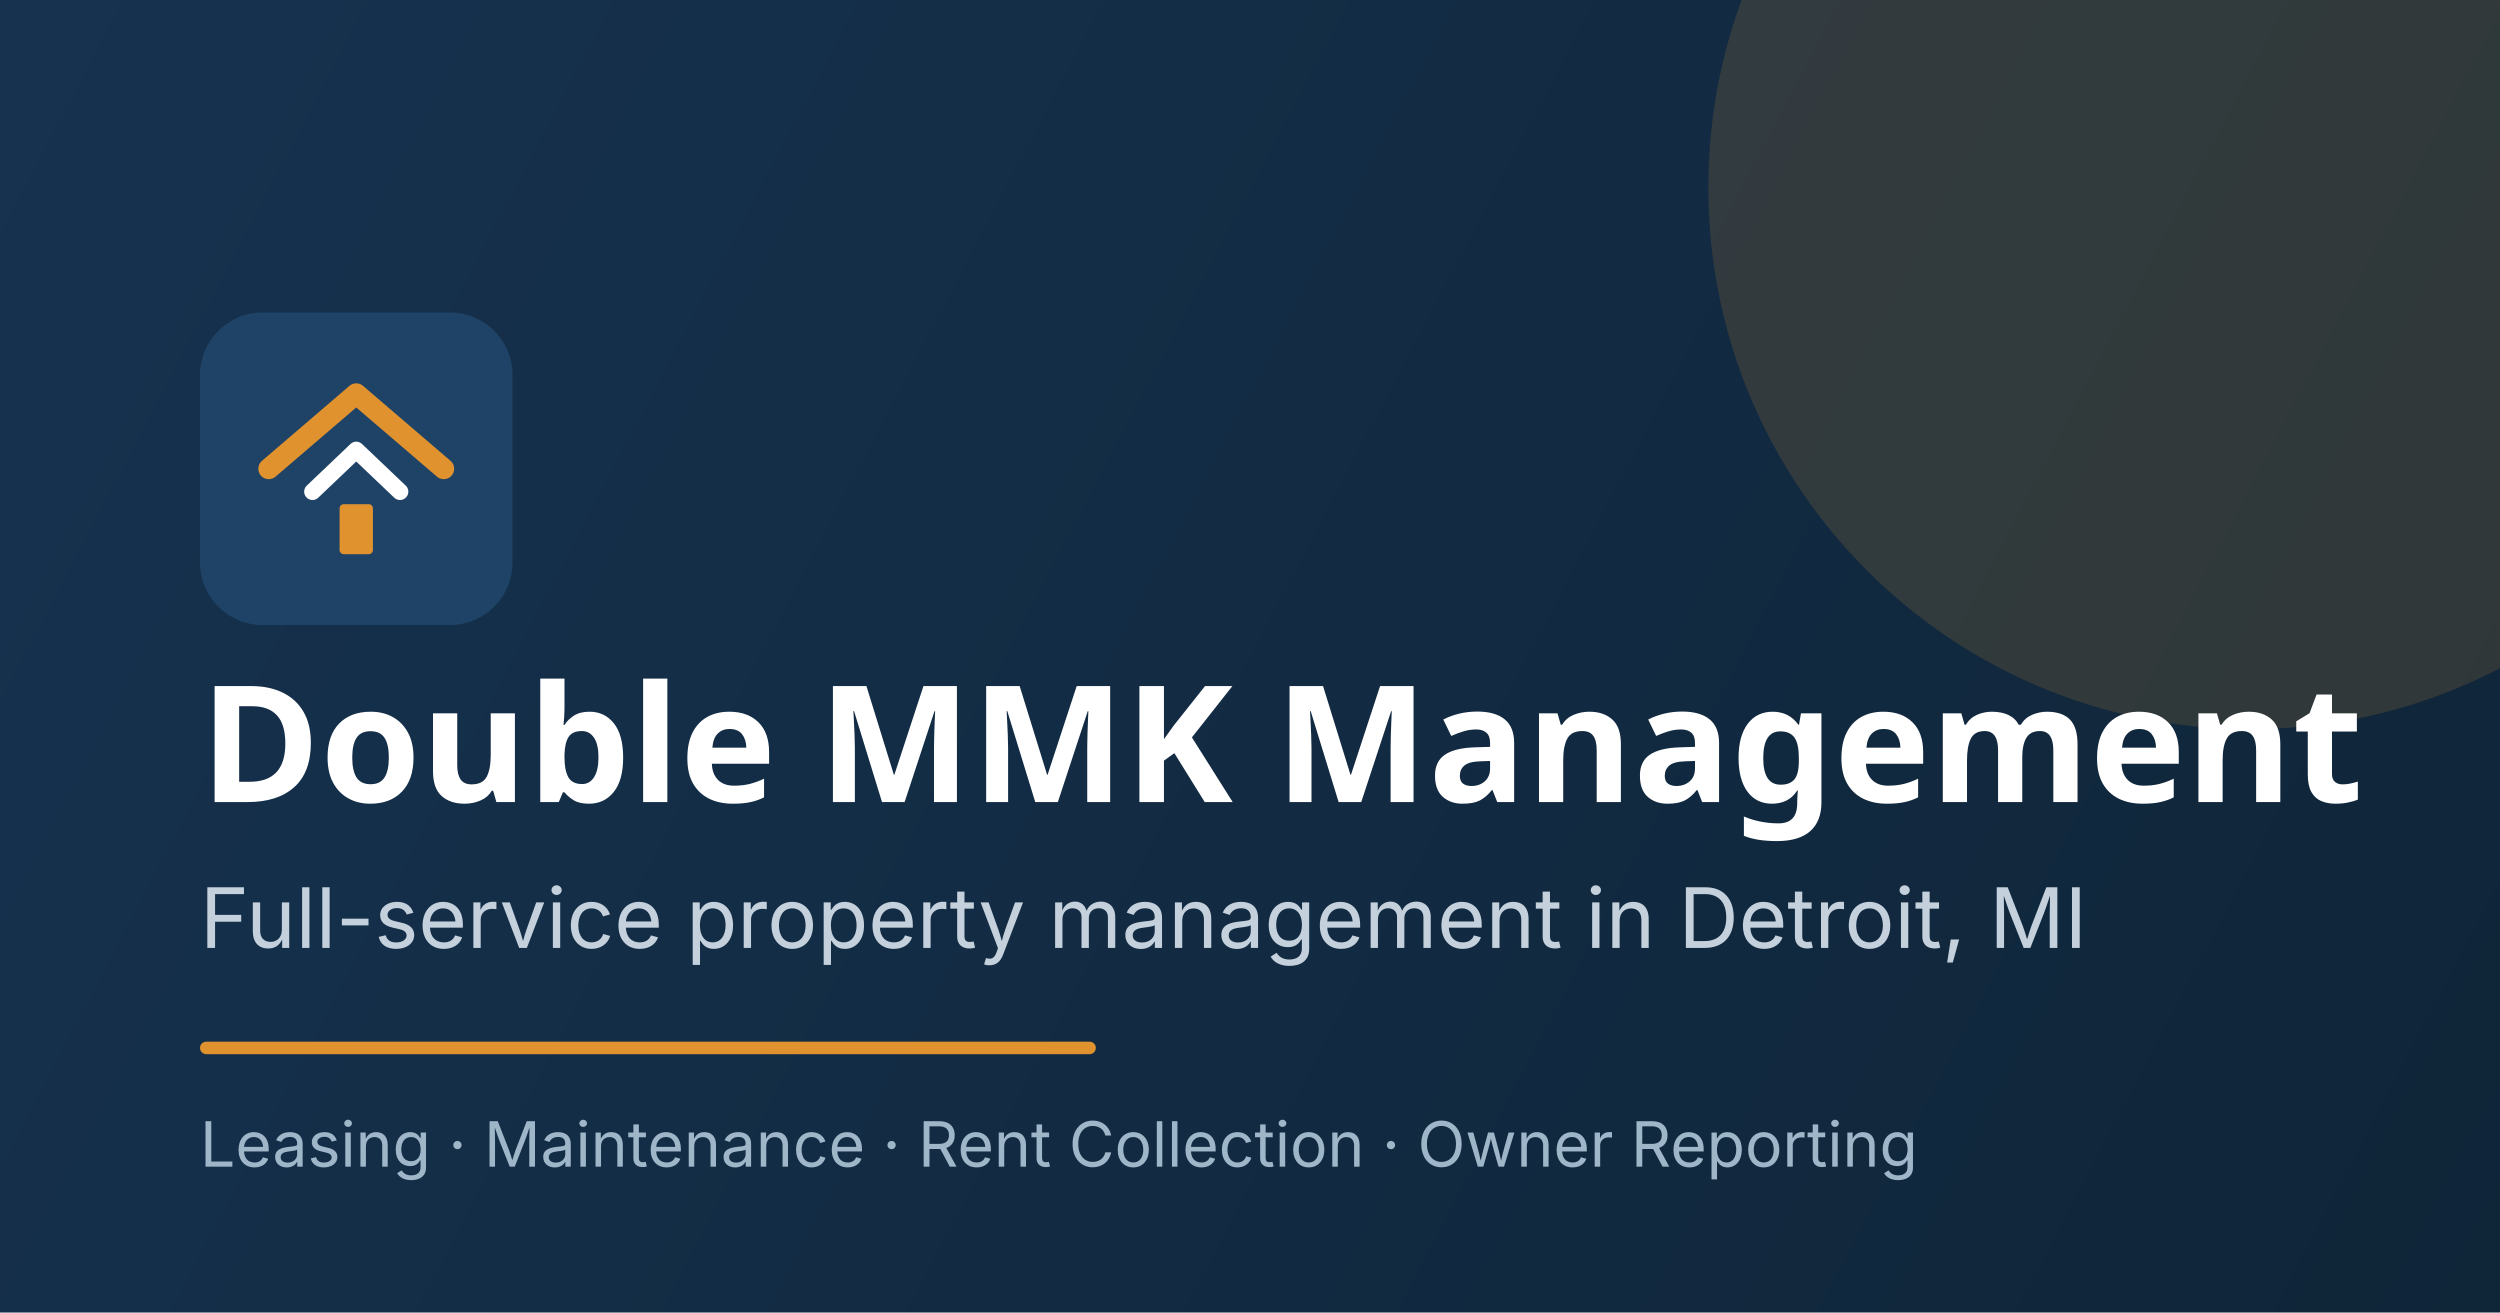
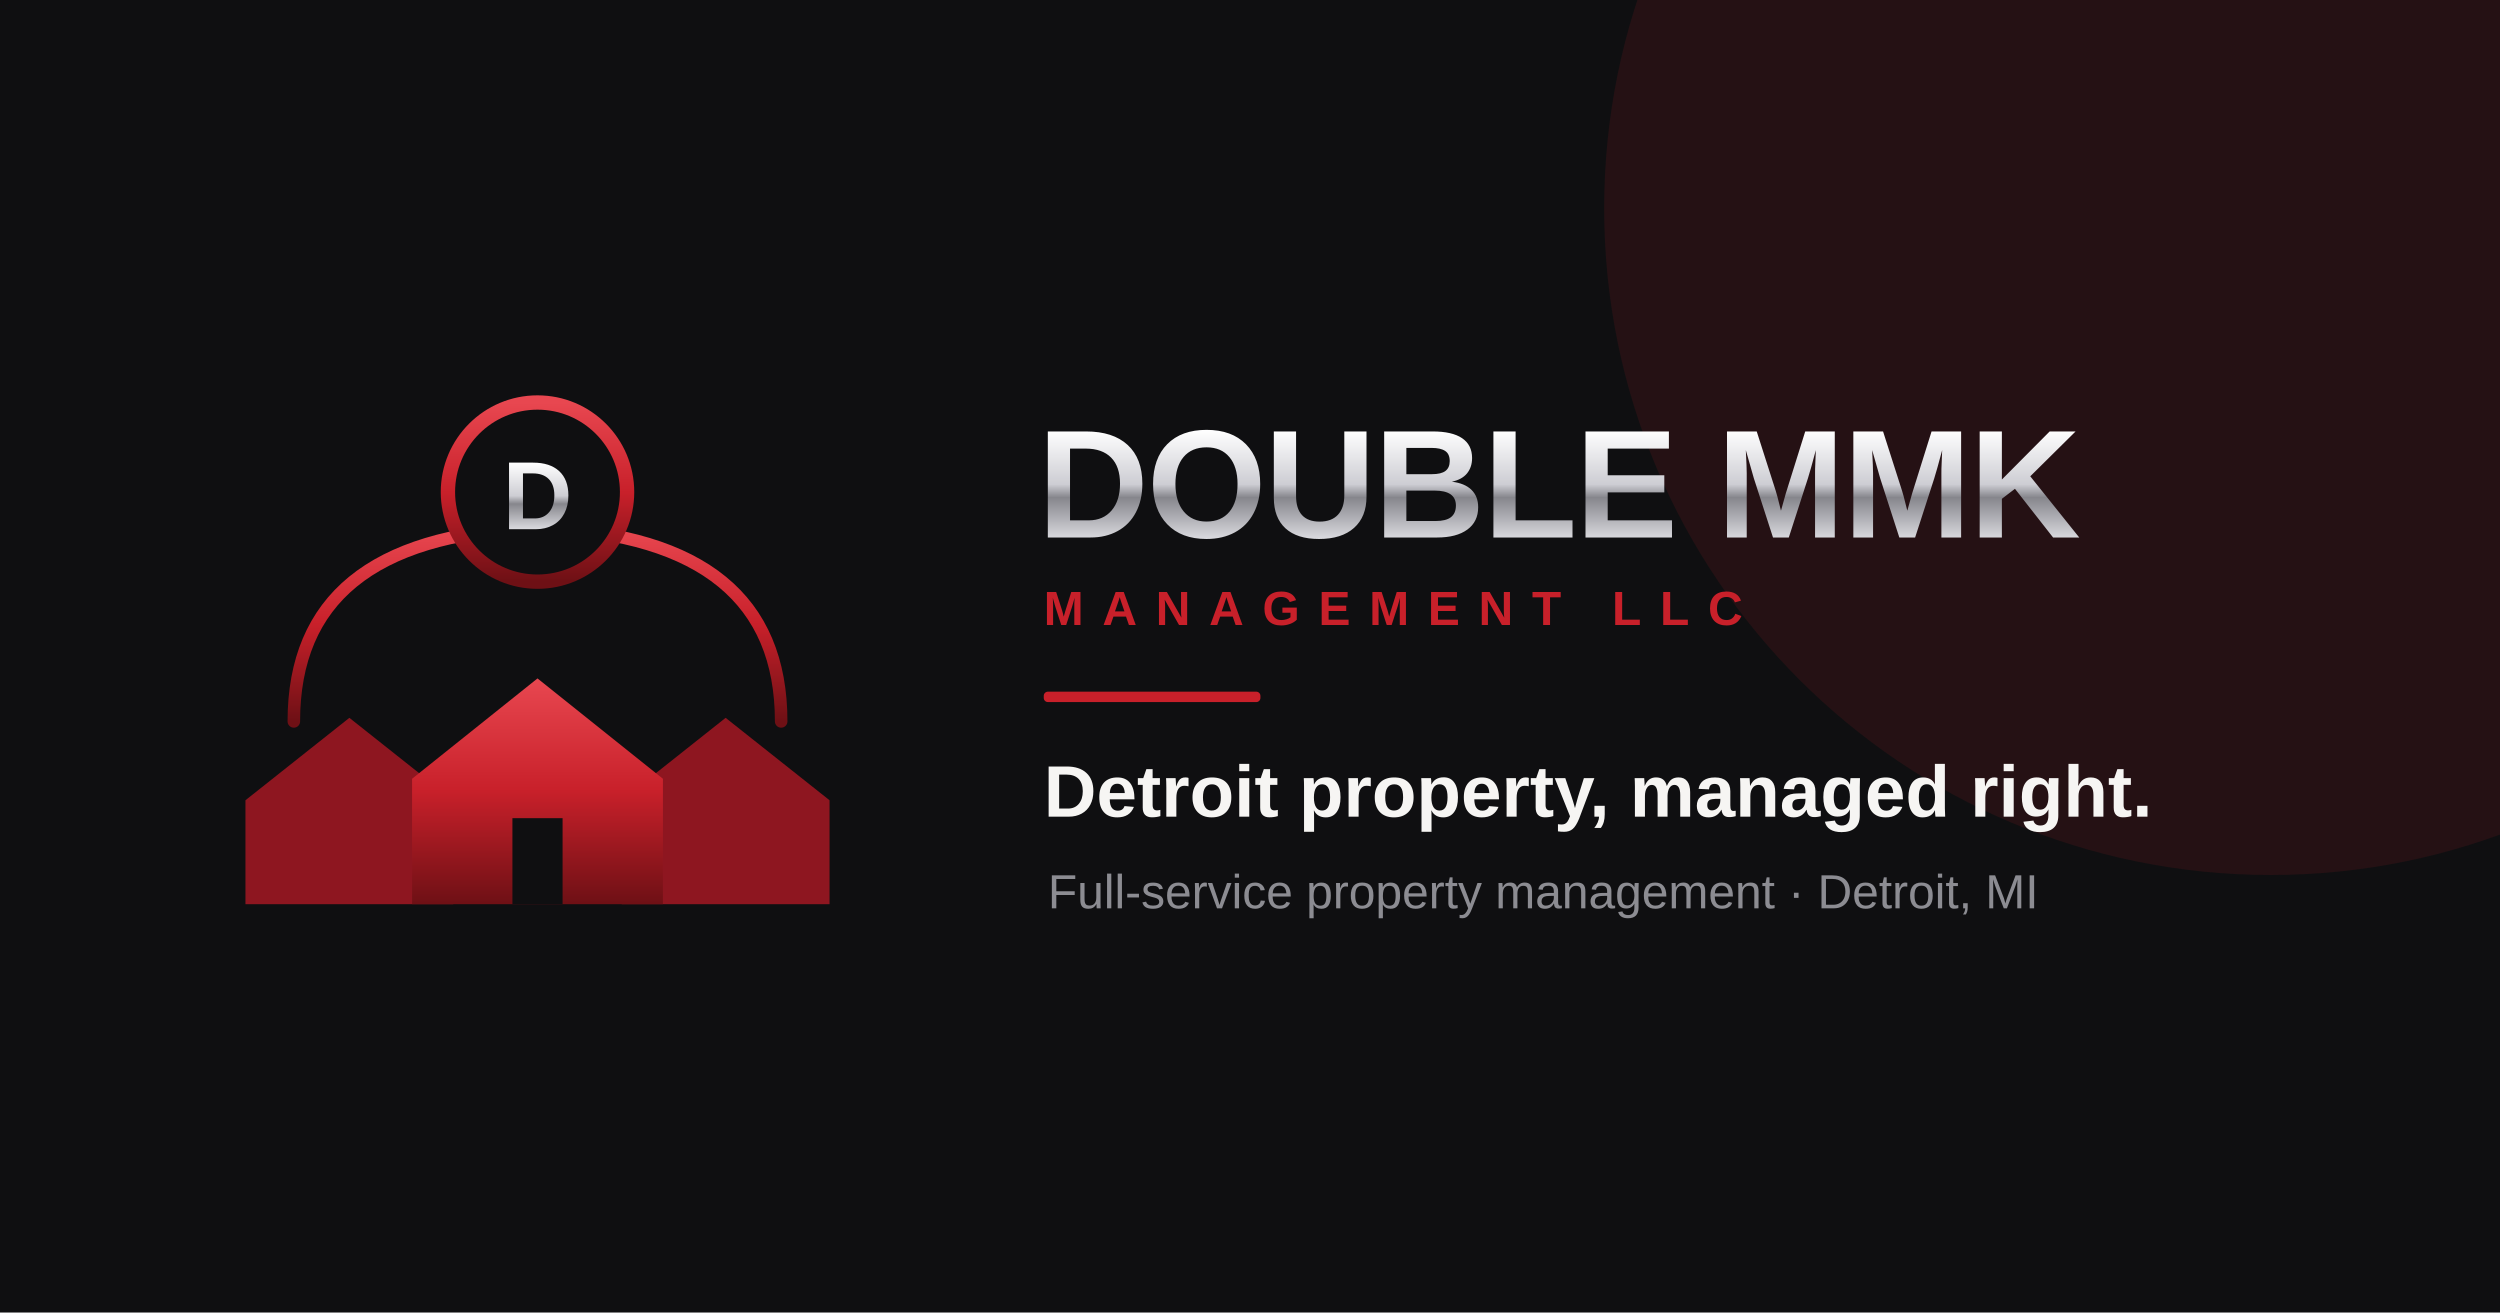
- <svg xmlns="http://www.w3.org/2000/svg" width="1200" height="630" viewBox="0 0 1200 630" fill="none" role="img" aria-label="Double MMK Management — Property Management in Detroit, MI">
+ <svg xmlns="http://www.w3.org/2000/svg" viewBox="0 0 1200 630" role="img" aria-label="Double MMK Management — Detroit property, managed right.">
  <defs>
-     <linearGradient id="bg" x1="0" y1="0" x2="1200" y2="630" gradientUnits="userSpaceOnUse">
-       <stop stop-color="#16324f" />
-       <stop offset="1" stop-color="#0f2538" />
+     <linearGradient id="mmkRed" x1="0" y1="0" x2="0" y2="1">
+       <stop offset="0" stop-color="#E84750" />
+       <stop offset="0.5" stop-color="#C8202A" />
+       <stop offset="1" stop-color="#6E1015" />
+     </linearGradient>
+     <linearGradient id="mmkSilver" x1="0" y1="0" x2="0" y2="1">
+       <stop offset="0" stop-color="#ffffff" />
+       <stop offset="0.5" stop-color="#cdcdd3" />
+       <stop offset="0.62" stop-color="#86868c" />
+       <stop offset="1" stop-color="#dadadf" />
    </linearGradient>
  </defs>
-   <rect width="1200" height="630" fill="url(#bg)" />
-   <circle cx="1080" cy="90" r="260" fill="#e0922f" opacity="0.16" />
-   <g transform="translate(96,150)">
-     <rect width="150" height="150" rx="30" fill="#1f4366" />
-     <path d="M33 75 L75 39 L117 75" stroke="#e0922f" stroke-width="10" stroke-linecap="round" stroke-linejoin="round" fill="none" />
-     <path d="M54 86 L75 66 L96 86" stroke="#ffffff" stroke-width="8" stroke-linecap="round" stroke-linejoin="round" fill="none" />
-     <rect x="67" y="92" width="16" height="24" rx="2" fill="#e0922f" />
+   <rect width="1200" height="630" fill="#0F0F11" />
+   <circle cx="1090" cy="100" r="320" fill="#C8202A" opacity="0.12" />
+   <g transform="translate(86,176) scale(0.86)">
+     <path d="M64 198 Q64 96 196 90" stroke="url(#mmkRed)" stroke-width="7" fill="none" stroke-linecap="round" />
+     <path d="M336 198 Q336 96 204 90" stroke="url(#mmkRed)" stroke-width="7" fill="none" stroke-linecap="round" />
+     <polygon points="37,300 37,242 95,196 153,242 153,300" fill="#8E1620" />
+     <polygon points="247,300 247,242 305,196 363,242 363,300" fill="#8E1620" />
+     <polygon points="130,300 130,230 200,174 270,230 270,300" fill="url(#mmkRed)" />
+     <rect x="186" y="252" width="28" height="48" fill="#0F0F11" />
+     <circle cx="200" cy="70" r="50" fill="#0F0F11" stroke="url(#mmkRed)" stroke-width="8" />
+     <text x="200" y="72" font-family="Archivo, Arial, sans-serif" font-weight="800" font-size="54" fill="url(#mmkSilver)" text-anchor="middle" dominant-baseline="central">D</text>
  </g>
-   <text x="96" y="385" font-family="Poppins, Segoe UI, sans-serif" font-size="78" font-weight="700" fill="#ffffff">Double MMK Management</text>
-   <text x="96" y="455" font-family="Inter, Segoe UI, sans-serif" font-size="40" fill="#c4d0db">Full-service property management in Detroit, MI</text>
-   <rect x="96" y="500" width="430" height="6" rx="3" fill="#e0922f" />
-   <text x="96" y="560" font-family="Inter, Segoe UI, sans-serif" font-size="30" fill="#9fb6c9">Leasing · Maintenance · Rent Collection · Owner Reporting</text>
+   <text x="498" y="258" font-family="Archivo, Arial, sans-serif" font-weight="900" font-size="74" letter-spacing="-1" fill="url(#mmkSilver)">DOUBLE MMK</text>
+   <text x="501" y="300" font-family="Archivo, Arial, sans-serif" font-weight="600" font-size="23" letter-spacing="9" fill="#C8202A">MANAGEMENT LLC</text>
+   <rect x="501" y="332" width="104" height="5" rx="2" fill="#C8202A" />
+   <text x="501" y="392" font-family="Archivo, Arial, sans-serif" font-weight="700" font-size="35" fill="#F6F5F3">Detroit property, managed right.</text>
+   <text x="503" y="436" font-family="Arial, sans-serif" font-size="23" fill="#8C8C92">Full-service property management · Detroit, MI</text>
</svg>
